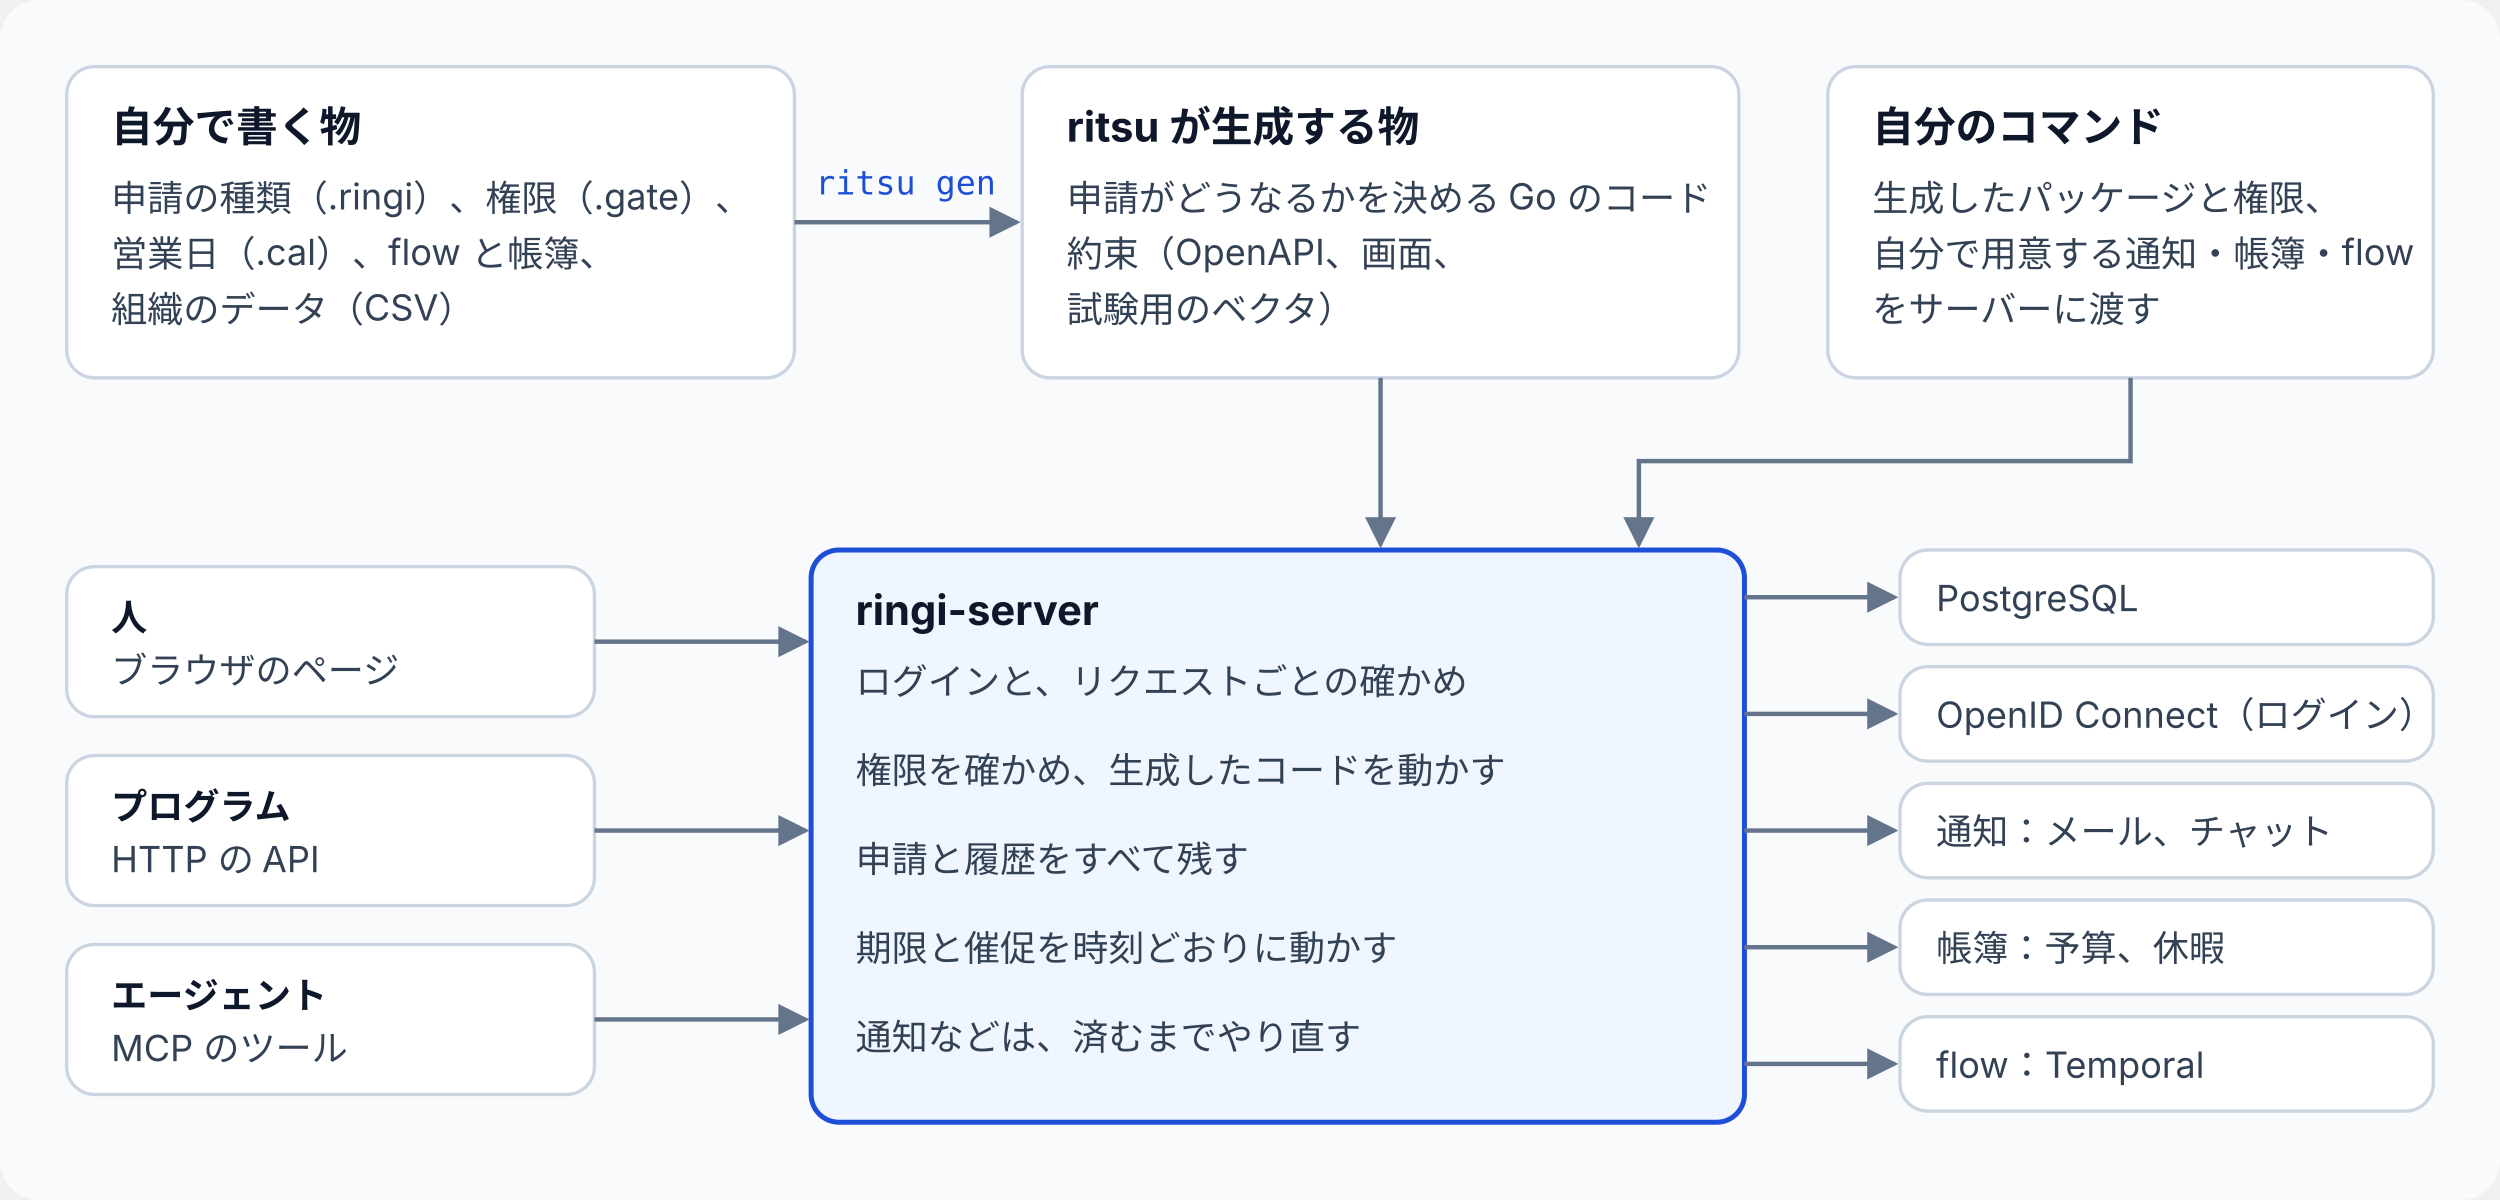
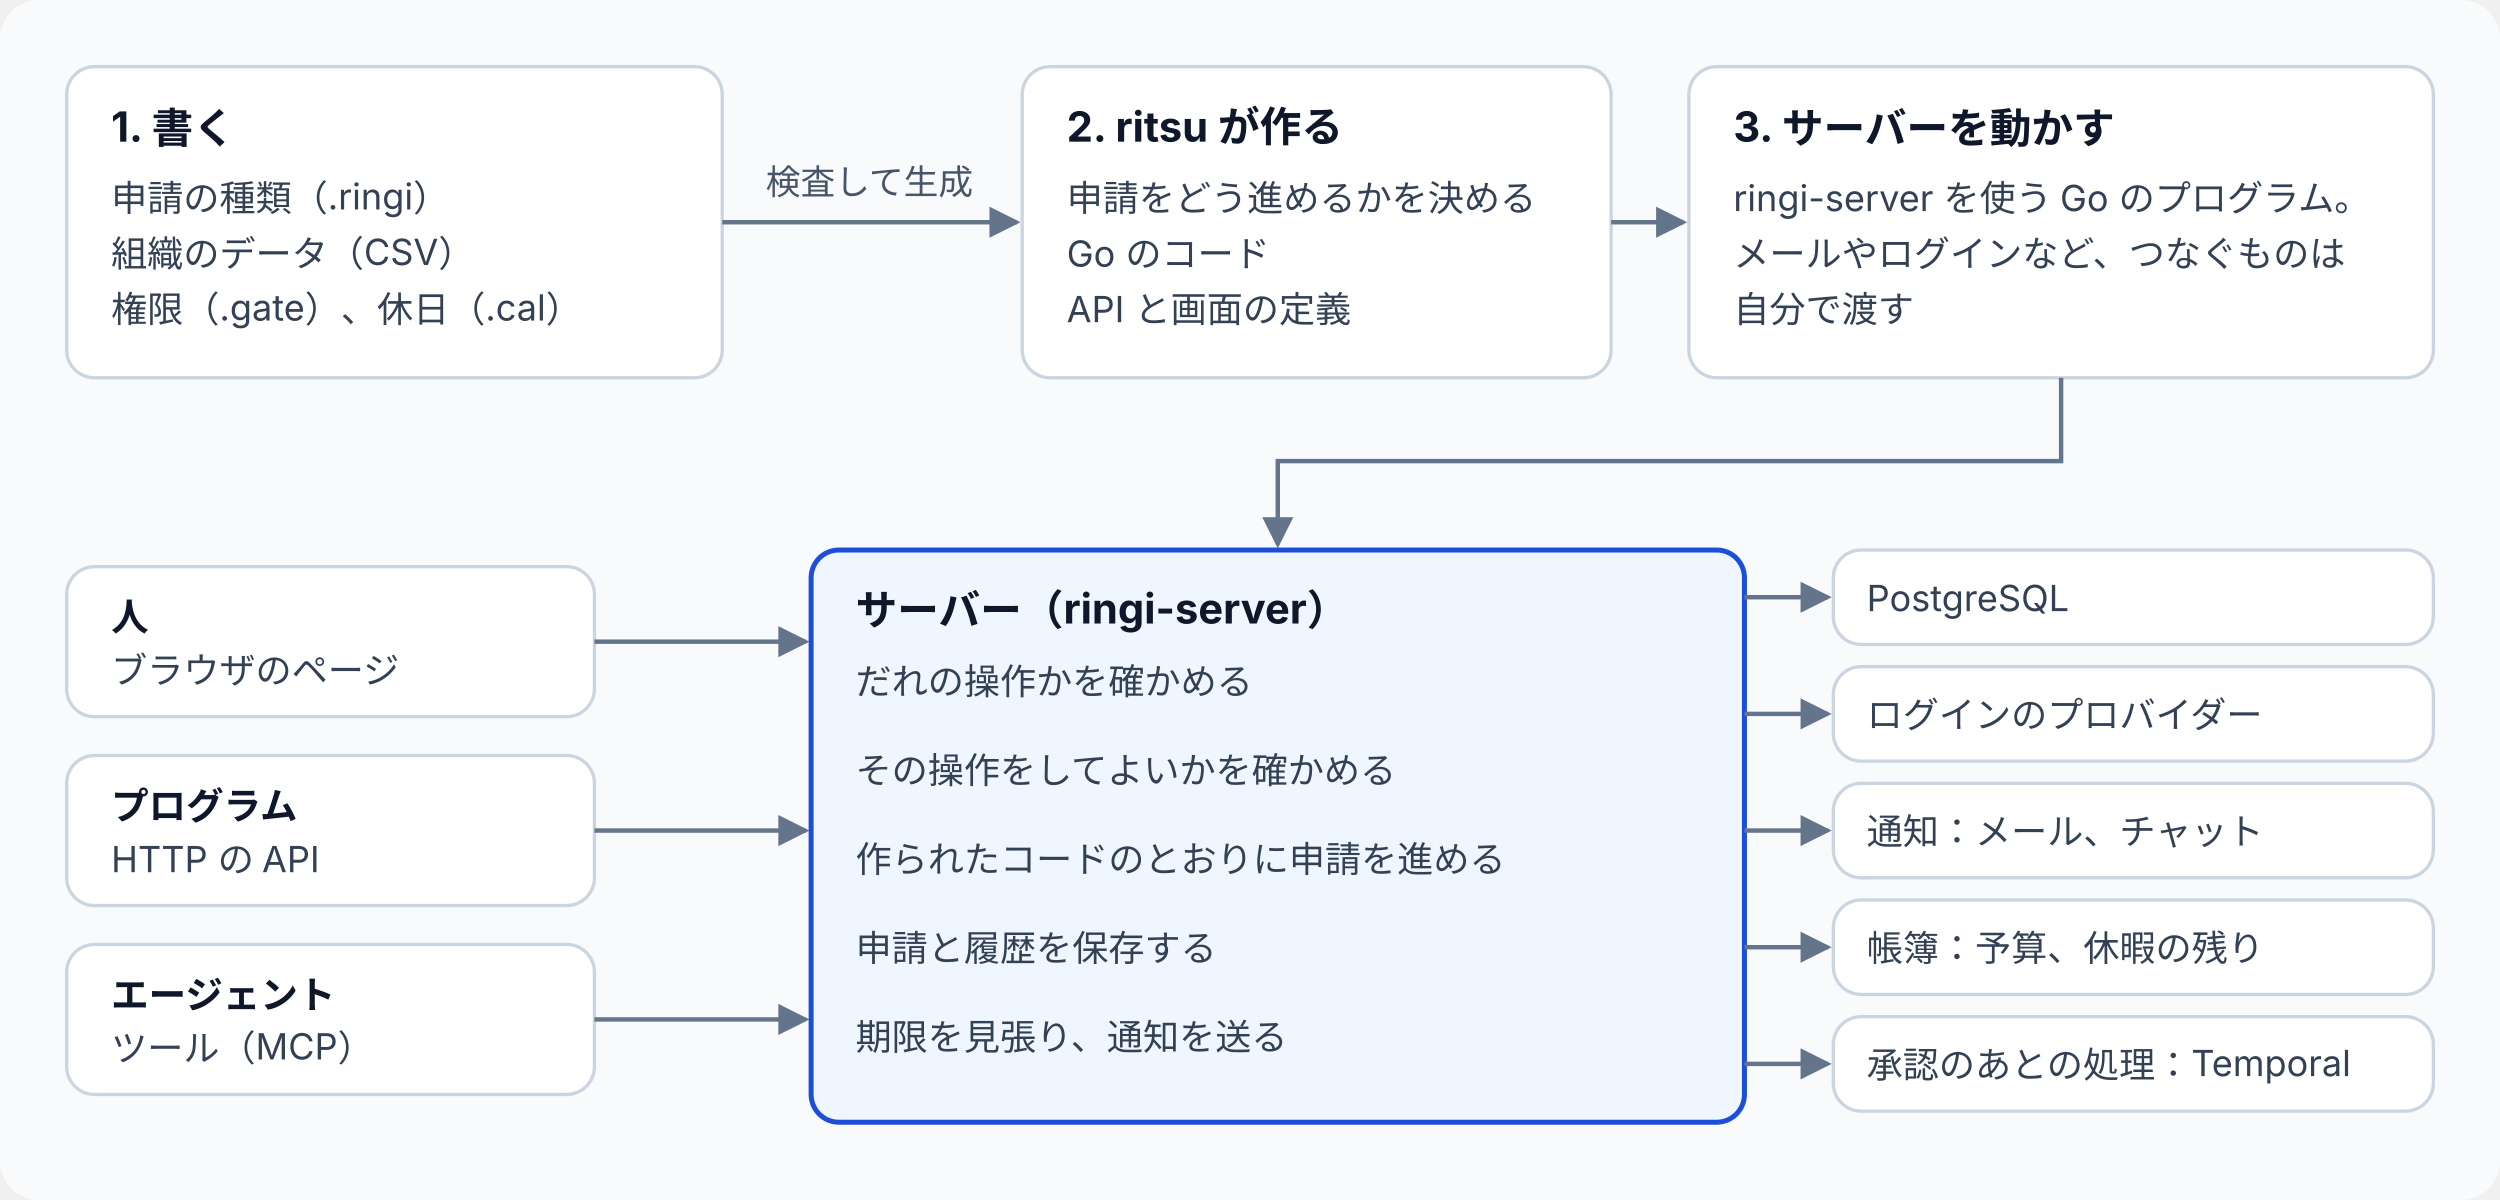
<svg xmlns="http://www.w3.org/2000/svg" width="900" height="432" viewBox="0 0 900 432" role="img" aria-labelledby="t d" lang="ja">
  <style>
text { font-family: -apple-system, BlinkMacSystemFont, "Segoe UI", "Hiragino Sans", "Noto Sans JP", "Yu Gothic", sans-serif; font-size: 13px; fill: #334155; }
.h { font-weight: 700; font-size: 15px; fill: #0f172a; }
- .s { font-weight: 700; font-size: 13px; fill: #0f172a; }
+ .s { font-weight: 700; font-size: 13.5px; fill: #0f172a; }
+ .n { font-weight: 700; font-size: 14px; fill: #ffffff; }
.k { font-family: ui-monospace, SFMono-Regular, Menlo, monospace; font-size: 12px; fill: #1d4ed8; }
+ .l { font-size: 12.5px; fill: #475569; }
.ground { fill: #f8fafc; }
.box { fill: #ffffff; stroke: #cbd5e1; stroke-width: 1.2; }
.main { fill: #eff6ff; stroke: #1d4ed8; stroke-width: 1.8; }
+ .good { fill: #f0fdf4; stroke: #15803d; stroke-width: 1.4; }
+ .end { fill: #f1f5f9; stroke: #94a3b8; stroke-width: 1.2; }
+ .dot { fill: #1d4ed8; }
.arrow { stroke: #64748b; stroke-width: 1.6; fill: none; }
+ .back { stroke: #64748b; stroke-width: 1.4; fill: none; stroke-dasharray: 5 4; }
.head { fill: #64748b; }
@media (prefers-color-scheme: dark) {
- text { fill: #cbd5e1; } .h, .s { fill: #f1f5f9; } .k { fill: #93c5fd; }
+ text { fill: #cbd5e1; } .h, .s { fill: #f1f5f9; } .n { fill: #0f172a; } .k { fill: #93c5fd; } .l { fill: #cbd5e1; }
.ground { fill: #0f172a; } .box { fill: #1e293b; stroke: #475569; } .main { fill: #172554; stroke: #93c5fd; }
- .arrow { stroke: #94a3b8; } .head { fill: #94a3b8; }
+ .good { fill: #052e16; stroke: #4ade80; } .end { fill: #1e293b; stroke: #64748b; } .dot { fill: #93c5fd; }
+ .arrow, .back { stroke: #94a3b8; } .head { fill: #94a3b8; }
}
</style>
  <defs>
    <marker id="head" viewBox="0 0 8 8" refX="7" refY="4" markerWidth="7" markerHeight="7" orient="auto">
      <path class="head" d="M0 0L8 4L0 8Z" />
    </marker>
  </defs>
  <rect class="ground" width="900" height="432" rx="14" />
-   <rect class="box" x="24" y="24" width="262" height="112" rx="10" />
-   <text class="h" x="40" y="51" text-anchor="start">自分で書く物</text>
-   <text class="t" x="40" y="76" text-anchor="start">申請の種類（.ringi）、権限（.gate）、</text>
-   <text class="t" x="40" y="96" text-anchor="start">営業日（.cal）、flow と帳簿、</text>
-   <text class="t" x="40" y="116" text-anchor="start">組織のデータ（CSV）</text>
-   <path class="arrow" d="M286 80L366 80" marker-end="url(#head)" />
-   <text class="k" x="326" y="70" text-anchor="middle">ritsu gen</text>
-   <rect class="box" x="368" y="24" width="258" height="112" rx="10" />
-   <text class="h" x="384" y="51" text-anchor="start">ritsu が生成する物</text>
-   <text class="t" x="384" y="76" text-anchor="start">申請がどうなるかを決める Go のコード</text>
-   <text class="t" x="384" y="96" text-anchor="start">約束（OpenAPI、画面、</text>
-   <text class="t" x="384" y="116" text-anchor="start">試験用のベクタ）</text>
-   <rect class="box" x="658" y="24" width="218" height="112" rx="10" />
-   <text class="h" x="674" y="51" text-anchor="start">自分のコマンド</text>
-   <text class="t" x="674" y="76" text-anchor="start">生成したパッケージと権限、</text>
-   <text class="t" x="674" y="96" text-anchor="start">自分で用意する通知・帳簿・flow</text>
-   <text class="t" x="674" y="116" text-anchor="start">をサーバーに渡す</text>
-   <path class="arrow" d="M497 136L497 196" marker-end="url(#head)" />
-   <path class="arrow" d="M767 136L767 166L590 166L590 196" marker-end="url(#head)" />
+   <rect class="box" x="24" y="24" width="236" height="112" rx="10" />
+   <text class="h" x="40" y="51" text-anchor="start">1. 書く</text>
+   <text class="t" x="40" y="76" text-anchor="start">申請の種類（.ringi）</text>
+   <text class="t" x="40" y="96" text-anchor="start">組織のデータ（CSV）</text>
+   <text class="t" x="40" y="116" text-anchor="start">権限（.gate）、休日（.cal）</text>
+   <path class="arrow" d="M260 80L366 80" marker-end="url(#head)" />
+   <text class="l" x="313" y="70" text-anchor="middle">検査して生成</text>
+   <rect class="box" x="368" y="24" width="212" height="112" rx="10" />
+   <text class="h" x="384" y="51" text-anchor="start">2. ritsu が作る</text>
+   <text class="t" x="384" y="76" text-anchor="start">申請をどう進めるかを決める</text>
+   <text class="t" x="384" y="96" text-anchor="start">Go のコード</text>
+   <text class="t" x="384" y="116" text-anchor="start">API と画面の定義</text>
+   <rect class="box" x="608" y="24" width="268" height="112" rx="10" />
+   <text class="h" x="624" y="51" text-anchor="start">3. サーバーを動かす</text>
+   <text class="t" x="624" y="76" text-anchor="start">ringi-server を使う Go のプログラム。</text>
+   <text class="t" x="624" y="96" text-anchor="start">メールやログインなど、つなぐものは</text>
+   <text class="t" x="624" y="116" text-anchor="start">自分で渡す</text>
+   <path class="arrow" d="M580 80L606 80" marker-end="url(#head)" />
+   <path class="arrow" d="M742 136L742 166L460 166L460 196" marker-end="url(#head)" />
  <rect class="box" x="24" y="204" width="190" height="54" rx="10" />
  <text class="s" x="40" y="227" text-anchor="start">人</text>
  <text class="t" x="40" y="246" text-anchor="start">ブラウザのページ</text>
  <path class="arrow" d="M214 231L290 231" marker-end="url(#head)" />
  <rect class="box" x="24" y="272" width="190" height="54" rx="10" />
  <text class="s" x="40" y="295" text-anchor="start">プログラム</text>
  <text class="t" x="40" y="314" text-anchor="start">HTTP の API</text>
  <path class="arrow" d="M214 299L290 299" marker-end="url(#head)" />
  <rect class="box" x="24" y="340" width="190" height="54" rx="10" />
  <text class="s" x="40" y="363" text-anchor="start">エージェント</text>
-   <text class="t" x="40" y="382" text-anchor="start">MCP のツール</text>
+   <text class="t" x="40" y="382" text-anchor="start">ツール（MCP）</text>
  <path class="arrow" d="M214 367L290 367" marker-end="url(#head)" />
  <rect class="main" x="292" y="198" width="336" height="206" rx="10" />
-   <text class="h" x="308" y="225" text-anchor="start">ringi-server</text>
-   <text class="t" x="308" y="250" text-anchor="start">ログインと、リクエストごとの確かめ</text>
-   <text class="t" x="308" y="282" text-anchor="start">権限を確かめ、生成したコードを動かす</text>
-   <text class="t" x="308" y="314" text-anchor="start">申請と履歴をすべて残す</text>
-   <text class="t" x="308" y="346" text-anchor="start">期限と催促を時刻どおりに動かす</text>
-   <text class="t" x="308" y="378" text-anchor="start">通知などは、済むまでやり直す</text>
-   <rect class="box" x="684" y="198" width="192" height="34" rx="10" />
-   <text class="t" x="697" y="220" text-anchor="start">PostgreSQL</text>
-   <path class="arrow" d="M628 215L682 215" marker-end="url(#head)" />
-   <rect class="box" x="684" y="240" width="192" height="34" rx="10" />
-   <text class="t" x="697" y="262" text-anchor="start">OpenID Connect（ログイン）</text>
-   <path class="arrow" d="M628 257L682 257" marker-end="url(#head)" />
-   <rect class="box" x="684" y="282" width="192" height="34" rx="10" />
-   <text class="t" x="697" y="304" text-anchor="start">通知：メール、チャット</text>
-   <path class="arrow" d="M628 299L682 299" marker-end="url(#head)" />
-   <rect class="box" x="684" y="324" width="192" height="34" rx="10" />
-   <text class="t" x="697" y="346" text-anchor="start">帳簿：予算、休暇</text>
-   <path class="arrow" d="M628 341L682 341" marker-end="url(#head)" />
-   <rect class="box" x="684" y="366" width="192" height="34" rx="10" />
-   <text class="t" x="697" y="388" text-anchor="start">flow：Temporal</text>
-   <path class="arrow" d="M628 383L682 383" marker-end="url(#head)" />
+   <text class="h" x="308" y="225" text-anchor="start">サーバー（ringi-server）</text>
+   <text class="t" x="308" y="250" text-anchor="start">だれの操作かを確かめる</text>
+   <text class="t" x="308" y="282" text-anchor="start">その操作をしてよいかを確かめる</text>
+   <text class="t" x="308" y="314" text-anchor="start">作られたコードのとおりに申請を進める</text>
+   <text class="t" x="308" y="346" text-anchor="start">申請と履歴を保存する</text>
+   <text class="t" x="308" y="378" text-anchor="start">期限を見張り、通知を送る</text>
+   <rect class="box" x="660" y="198" width="216" height="34" rx="10" />
+   <text class="t" x="672" y="220" text-anchor="start">PostgreSQL</text>
+   <path class="arrow" d="M628 215L658 215" marker-end="url(#head)" />
+   <rect class="box" x="660" y="240" width="216" height="34" rx="10" />
+   <text class="t" x="672" y="262" text-anchor="start">ログインのプロバイダー</text>
+   <path class="arrow" d="M628 257L658 257" marker-end="url(#head)" />
+   <rect class="box" x="660" y="282" width="216" height="34" rx="10" />
+   <text class="t" x="672" y="304" text-anchor="start">通知：メール、チャット</text>
+   <path class="arrow" d="M628 299L658 299" marker-end="url(#head)" />
+   <rect class="box" x="660" y="324" width="216" height="34" rx="10" />
+   <text class="t" x="672" y="346" text-anchor="start">帳簿：予算、休暇の残り</text>
+   <path class="arrow" d="M628 341L658 341" marker-end="url(#head)" />
+   <rect class="box" x="660" y="366" width="216" height="34" rx="10" />
+   <text class="t" x="672" y="388" text-anchor="start">承認のあとの処理：Temporal</text>
+   <path class="arrow" d="M628 383L658 383" marker-end="url(#head)" />
</svg>
